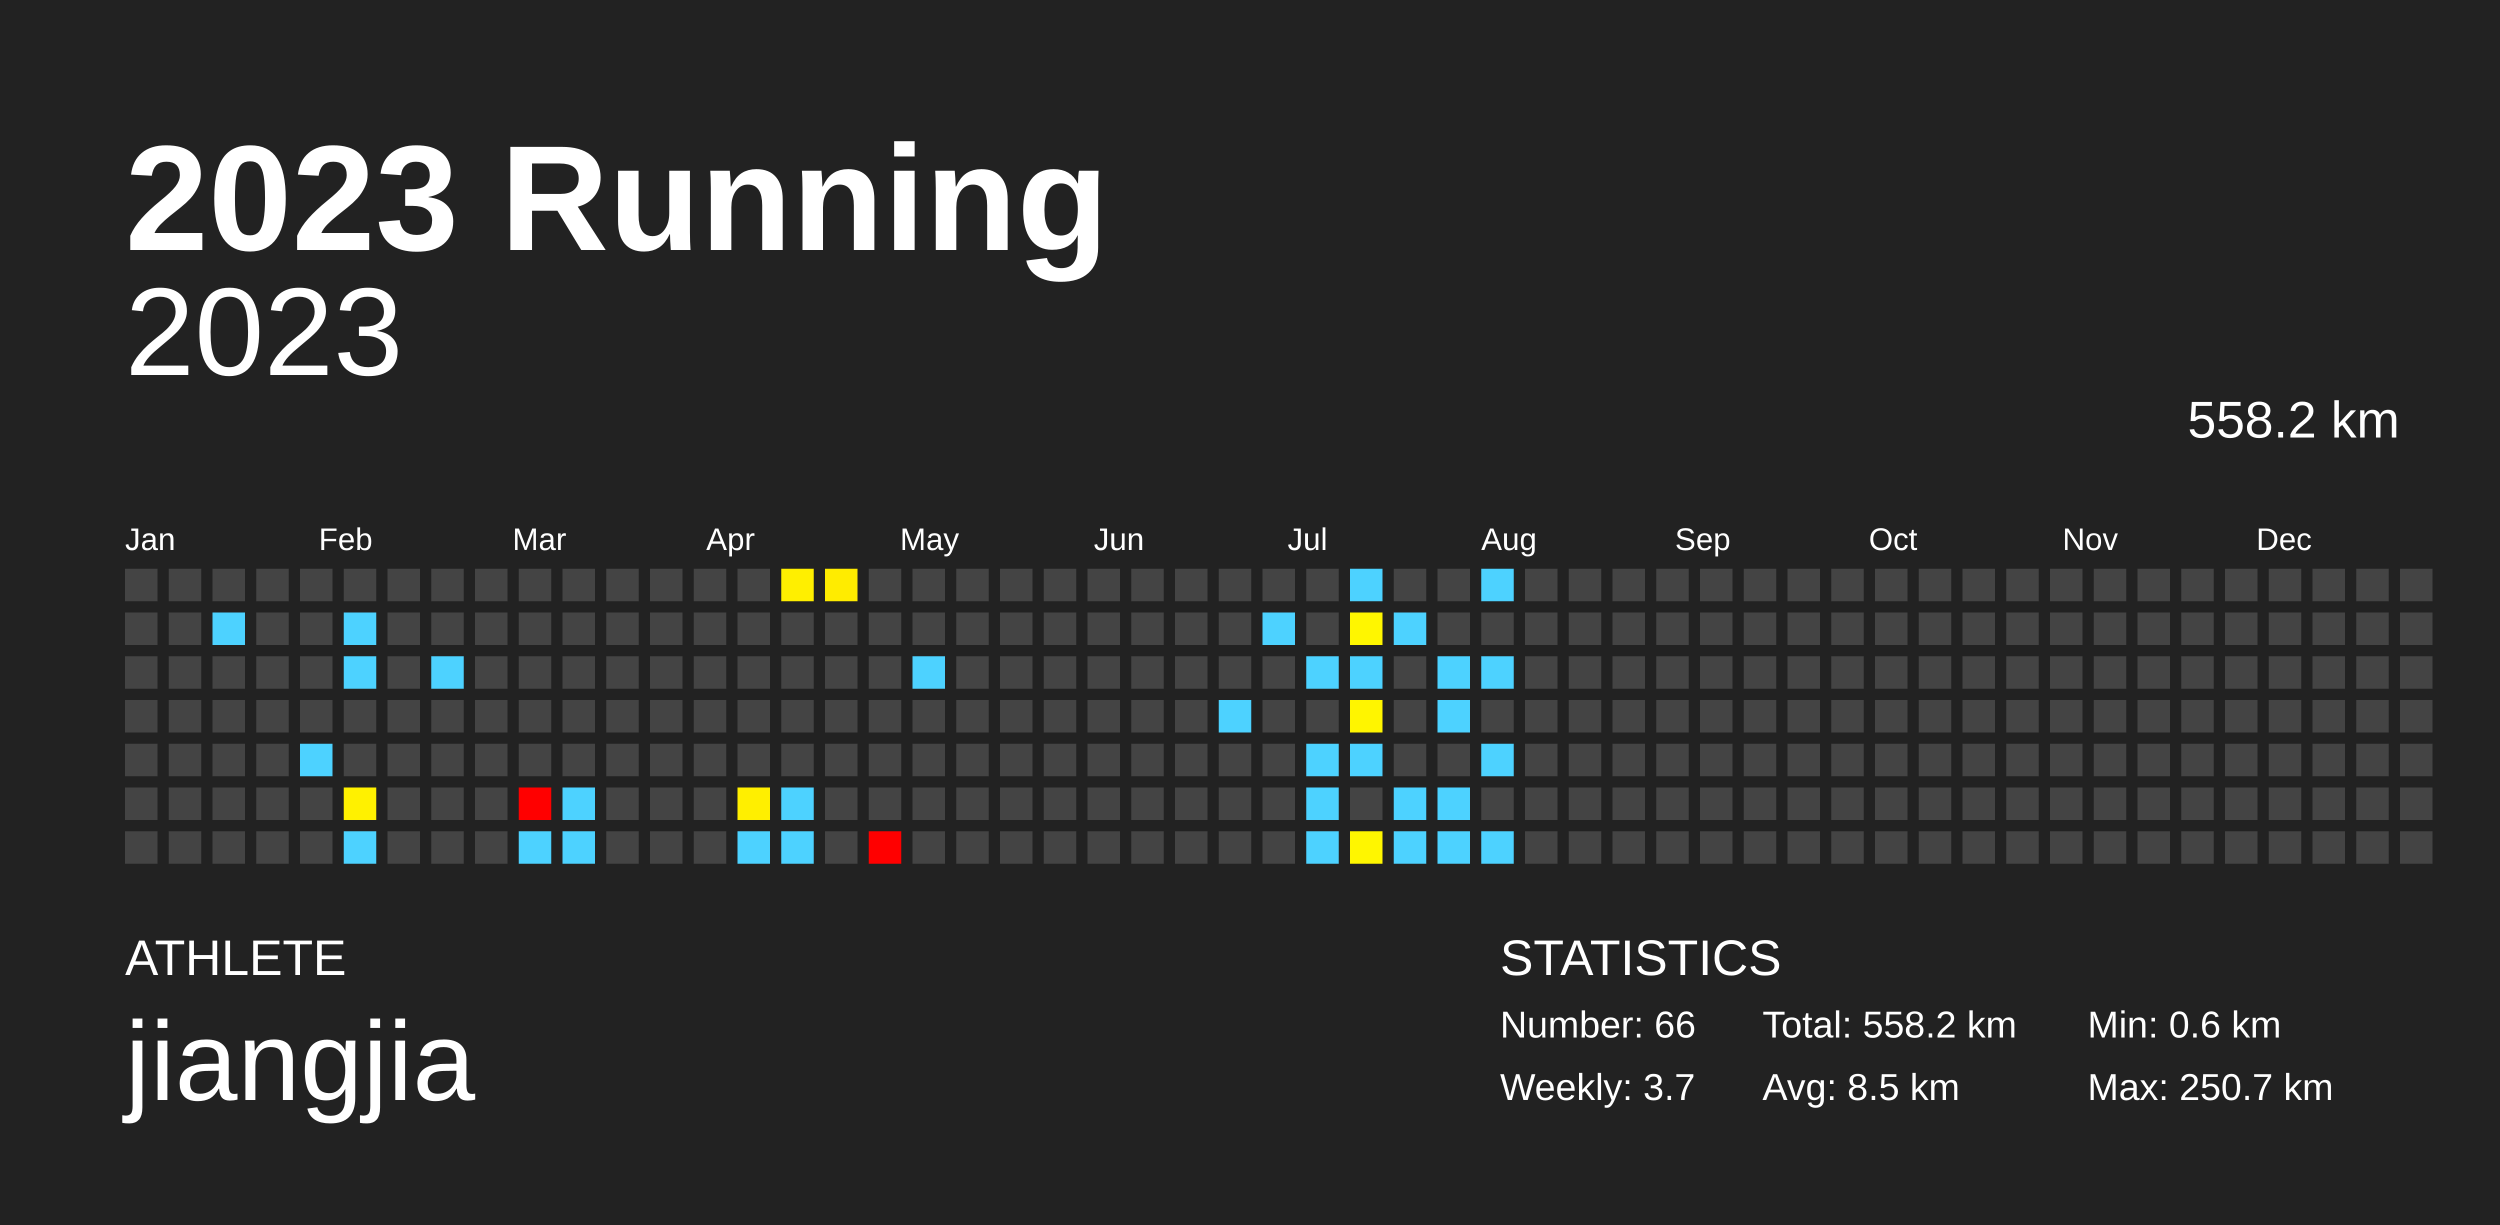
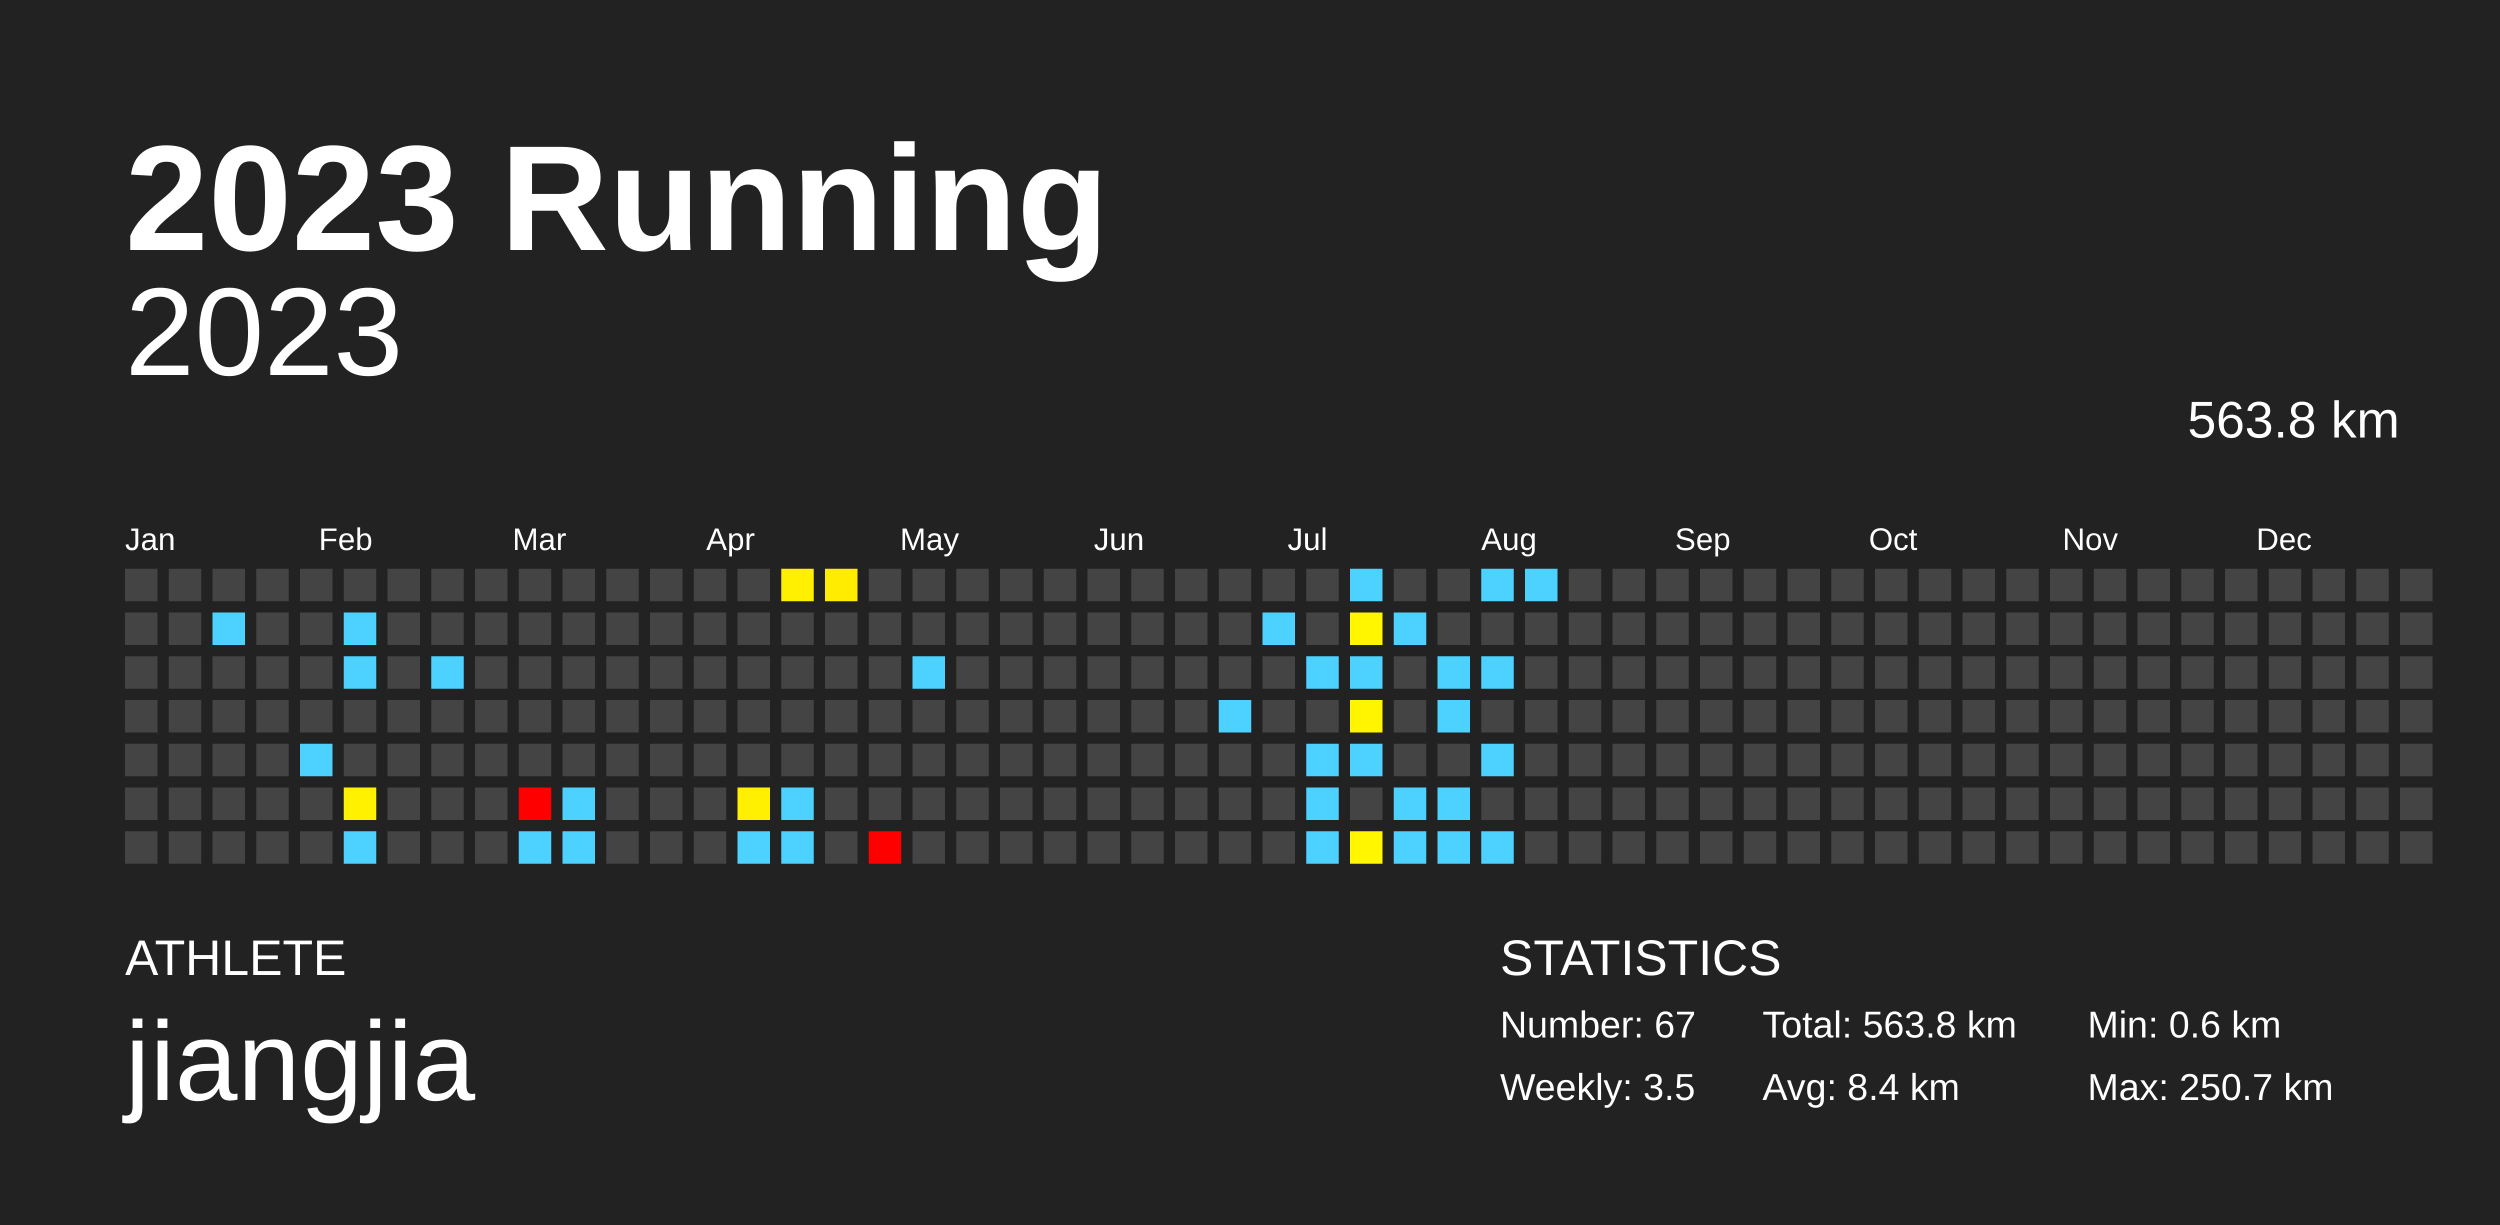
<svg xmlns="http://www.w3.org/2000/svg" baseProfile="full" height="98mm" version="1.1" viewBox="0,0,200,98" width="200mm">
  <defs />
  <rect fill="#222222" height="98" width="200" x="0" y="0" />
  <text fill="#FFFFFF" style="font-size:12px; font-family:Arial; font-weight:bold;" x="10" y="20">2023 Running</text>
  <text fill="#FFFFFF" style="font-size:4px; font-family:Arial" x="10" y="78">ATHLETE</text>
  <text fill="#FFFFFF" style="font-size:9px; font-family:Arial" x="10" y="88">jiangjia</text>
  <text fill="#FFFFFF" style="font-size:4px; font-family:Arial" x="120" y="78">STATISTICS</text>
-   <text fill="#FFFFFF" style="font-size:3px; font-family:Arial" x="120" y="83">Number: 66</text>
-   <text fill="#FFFFFF" style="font-size:3px; font-family:Arial" x="120" y="88">Weekly: 3.7</text>
-   <text fill="#FFFFFF" style="font-size:3px; font-family:Arial" x="141" y="83">Total: 558.2 km</text>
-   <text fill="#FFFFFF" style="font-size:3px; font-family:Arial" x="141" y="88">Avg: 8.5 km</text>
+   <text fill="#FFFFFF" style="font-size:3px; font-family:Arial" x="120" y="83">Number: 67</text>
+   <text fill="#FFFFFF" style="font-size:3px; font-family:Arial" x="120" y="88">Weekly: 3.5</text>
+   <text fill="#FFFFFF" style="font-size:3px; font-family:Arial" x="141" y="83">Total: 563.8 km</text>
+   <text fill="#FFFFFF" style="font-size:3px; font-family:Arial" x="141" y="88">Avg: 8.4 km</text>
  <text fill="#FFFFFF" style="font-size:3px; font-family:Arial" x="167" y="83">Min: 0.6 km</text>
  <text fill="#FFFFFF" style="font-size:3px; font-family:Arial" x="167" y="88">Max: 250.7 km</text>
  <text alignment-baseline="hanging" fill="#FFFFFF" style="font-size:10.0px; font-family:Arial;" x="10" y="30">2023</text>
-   <text alignment-baseline="hanging" fill="#FFFFFF" style="font-size:4.125px; font-family:Arial;" x="175" y="35">558.2 km</text>
+   <text alignment-baseline="hanging" fill="#FFFFFF" style="font-size:4.125px; font-family:Arial;" x="175" y="35">563.8 km</text>
  <text fill="#FFFFFF" style="font-size:2.5px; font-family:Arial" x="10.0" y="44">Jan</text>
  <text fill="#FFFFFF" style="font-size:2.5px; font-family:Arial" x="25.5" y="44">Feb</text>
  <text fill="#FFFFFF" style="font-size:2.5px; font-family:Arial" x="41.0" y="44">Mar</text>
  <text fill="#FFFFFF" style="font-size:2.5px; font-family:Arial" x="56.5" y="44">Apr</text>
  <text fill="#FFFFFF" style="font-size:2.5px; font-family:Arial" x="72.0" y="44">May</text>
  <text fill="#FFFFFF" style="font-size:2.5px; font-family:Arial" x="87.5" y="44">Jun</text>
  <text fill="#FFFFFF" style="font-size:2.5px; font-family:Arial" x="103.0" y="44">Jul</text>
  <text fill="#FFFFFF" style="font-size:2.5px; font-family:Arial" x="118.5" y="44">Aug</text>
  <text fill="#FFFFFF" style="font-size:2.5px; font-family:Arial" x="134.0" y="44">Sep</text>
  <text fill="#FFFFFF" style="font-size:2.5px; font-family:Arial" x="149.5" y="44">Oct</text>
  <text fill="#FFFFFF" style="font-size:2.5px; font-family:Arial" x="165.0" y="44">Nov</text>
  <text fill="#FFFFFF" style="font-size:2.5px; font-family:Arial" x="180.5" y="44">Dec</text>
  <rect fill="#444444" height="2.6" width="2.6" x="10.0" y="45.5" />
  <rect fill="#444444" height="2.6" width="2.6" x="10.0" y="49.0" />
  <rect fill="#444444" height="2.6" width="2.6" x="10.0" y="52.5" />
  <rect fill="#444444" height="2.6" width="2.6" x="10.0" y="56.0" />
  <rect fill="#444444" height="2.6" width="2.6" x="10.0" y="59.5" />
  <rect fill="#444444" height="2.6" width="2.6" x="10.0" y="63.0" />
  <rect fill="#444444" height="2.6" width="2.6" x="10.0" y="66.5" />
  <rect fill="#444444" height="2.6" width="2.6" x="13.5" y="45.5" />
  <rect fill="#444444" height="2.6" width="2.6" x="13.5" y="49.0" />
  <rect fill="#444444" height="2.6" width="2.6" x="13.5" y="52.5" />
  <rect fill="#444444" height="2.6" width="2.6" x="13.5" y="56.0" />
  <rect fill="#444444" height="2.6" width="2.6" x="13.5" y="59.5" />
  <rect fill="#444444" height="2.6" width="2.6" x="13.5" y="63.0" />
  <rect fill="#444444" height="2.6" width="2.6" x="13.5" y="66.5" />
  <rect fill="#444444" height="2.6" width="2.6" x="17.0" y="45.5" />
  <rect fill="#4dd2ff" height="2.6" width="2.6" x="17.0" y="49.0" />
  <rect fill="#444444" height="2.6" width="2.6" x="17.0" y="52.5" />
  <rect fill="#444444" height="2.6" width="2.6" x="17.0" y="56.0" />
  <rect fill="#444444" height="2.6" width="2.6" x="17.0" y="59.5" />
  <rect fill="#444444" height="2.6" width="2.6" x="17.0" y="63.0" />
  <rect fill="#444444" height="2.6" width="2.6" x="17.0" y="66.5" />
  <rect fill="#444444" height="2.6" width="2.6" x="20.5" y="45.5" />
  <rect fill="#444444" height="2.6" width="2.6" x="20.5" y="49.0" />
  <rect fill="#444444" height="2.6" width="2.6" x="20.5" y="52.5" />
  <rect fill="#444444" height="2.6" width="2.6" x="20.5" y="56.0" />
  <rect fill="#444444" height="2.6" width="2.6" x="20.5" y="59.5" />
  <rect fill="#444444" height="2.6" width="2.6" x="20.5" y="63.0" />
  <rect fill="#444444" height="2.6" width="2.6" x="20.5" y="66.5" />
  <rect fill="#444444" height="2.6" width="2.6" x="24.0" y="45.5" />
  <rect fill="#444444" height="2.6" width="2.6" x="24.0" y="49.0" />
  <rect fill="#444444" height="2.6" width="2.6" x="24.0" y="52.5" />
  <rect fill="#444444" height="2.6" width="2.6" x="24.0" y="56.0" />
  <rect fill="#4dd2ff" height="2.6" width="2.6" x="24.0" y="59.5" />
  <rect fill="#444444" height="2.6" width="2.6" x="24.0" y="63.0" />
  <rect fill="#444444" height="2.6" width="2.6" x="24.0" y="66.5" />
  <rect fill="#444444" height="2.6" width="2.6" x="27.5" y="45.5" />
  <rect fill="#4dd2ff" height="2.6" width="2.6" x="27.5" y="49.0" />
  <rect fill="#4dd2ff" height="2.6" width="2.6" x="27.5" y="52.5" />
  <rect fill="#444444" height="2.6" width="2.6" x="27.5" y="56.0" />
  <rect fill="#444444" height="2.6" width="2.6" x="27.5" y="59.5" />
  <rect fill="#fff100" height="2.6" width="2.6" x="27.5" y="63.0" />
  <rect fill="#4dd2ff" height="2.6" width="2.6" x="27.5" y="66.5" />
  <rect fill="#444444" height="2.6" width="2.6" x="31.0" y="45.5" />
  <rect fill="#444444" height="2.6" width="2.6" x="31.0" y="49.0" />
  <rect fill="#444444" height="2.6" width="2.6" x="31.0" y="52.5" />
  <rect fill="#444444" height="2.6" width="2.6" x="31.0" y="56.0" />
  <rect fill="#444444" height="2.6" width="2.6" x="31.0" y="59.5" />
  <rect fill="#444444" height="2.6" width="2.6" x="31.0" y="63.0" />
  <rect fill="#444444" height="2.6" width="2.6" x="31.0" y="66.5" />
  <rect fill="#444444" height="2.6" width="2.6" x="34.5" y="45.5" />
  <rect fill="#444444" height="2.6" width="2.6" x="34.5" y="49.0" />
  <rect fill="#4dd2ff" height="2.6" width="2.6" x="34.5" y="52.5" />
  <rect fill="#444444" height="2.6" width="2.6" x="34.5" y="56.0" />
  <rect fill="#444444" height="2.6" width="2.6" x="34.5" y="59.5" />
  <rect fill="#444444" height="2.6" width="2.6" x="34.5" y="63.0" />
  <rect fill="#444444" height="2.6" width="2.6" x="34.5" y="66.5" />
  <rect fill="#444444" height="2.6" width="2.6" x="38.0" y="45.5" />
  <rect fill="#444444" height="2.6" width="2.6" x="38.0" y="49.0" />
  <rect fill="#444444" height="2.6" width="2.6" x="38.0" y="52.5" />
  <rect fill="#444444" height="2.6" width="2.6" x="38.0" y="56.0" />
  <rect fill="#444444" height="2.6" width="2.6" x="38.0" y="59.5" />
  <rect fill="#444444" height="2.6" width="2.6" x="38.0" y="63.0" />
  <rect fill="#444444" height="2.6" width="2.6" x="38.0" y="66.5" />
  <rect fill="#444444" height="2.6" width="2.6" x="41.5" y="45.5" />
  <rect fill="#444444" height="2.6" width="2.6" x="41.5" y="49.0" />
  <rect fill="#444444" height="2.6" width="2.6" x="41.5" y="52.5" />
  <rect fill="#444444" height="2.6" width="2.6" x="41.5" y="56.0" />
  <rect fill="#444444" height="2.6" width="2.6" x="41.5" y="59.5" />
  <rect fill="red" height="2.6" width="2.6" x="41.5" y="63.0" />
  <rect fill="#4dd2ff" height="2.6" width="2.6" x="41.5" y="66.5" />
  <rect fill="#444444" height="2.6" width="2.6" x="45.0" y="45.5" />
  <rect fill="#444444" height="2.6" width="2.6" x="45.0" y="49.0" />
  <rect fill="#444444" height="2.6" width="2.6" x="45.0" y="52.5" />
  <rect fill="#444444" height="2.6" width="2.6" x="45.0" y="56.0" />
  <rect fill="#444444" height="2.6" width="2.6" x="45.0" y="59.5" />
  <rect fill="#4dd2ff" height="2.6" width="2.6" x="45.0" y="63.0" />
  <rect fill="#4dd2ff" height="2.6" width="2.6" x="45.0" y="66.5" />
  <rect fill="#444444" height="2.6" width="2.6" x="48.5" y="45.5" />
  <rect fill="#444444" height="2.6" width="2.6" x="48.5" y="49.0" />
  <rect fill="#444444" height="2.6" width="2.6" x="48.5" y="52.5" />
  <rect fill="#444444" height="2.6" width="2.6" x="48.5" y="56.0" />
  <rect fill="#444444" height="2.6" width="2.6" x="48.5" y="59.5" />
  <rect fill="#444444" height="2.6" width="2.6" x="48.5" y="63.0" />
  <rect fill="#444444" height="2.6" width="2.6" x="48.5" y="66.5" />
  <rect fill="#444444" height="2.6" width="2.6" x="52.0" y="45.5" />
  <rect fill="#444444" height="2.6" width="2.6" x="52.0" y="49.0" />
  <rect fill="#444444" height="2.6" width="2.6" x="52.0" y="52.5" />
  <rect fill="#444444" height="2.6" width="2.6" x="52.0" y="56.0" />
  <rect fill="#444444" height="2.6" width="2.6" x="52.0" y="59.5" />
  <rect fill="#444444" height="2.6" width="2.6" x="52.0" y="63.0" />
  <rect fill="#444444" height="2.6" width="2.6" x="52.0" y="66.5" />
  <rect fill="#444444" height="2.6" width="2.6" x="55.5" y="45.5" />
  <rect fill="#444444" height="2.6" width="2.6" x="55.5" y="49.0" />
  <rect fill="#444444" height="2.6" width="2.6" x="55.5" y="52.5" />
  <rect fill="#444444" height="2.6" width="2.6" x="55.5" y="56.0" />
  <rect fill="#444444" height="2.6" width="2.6" x="55.5" y="59.5" />
  <rect fill="#444444" height="2.6" width="2.6" x="55.5" y="63.0" />
  <rect fill="#444444" height="2.6" width="2.6" x="55.5" y="66.5" />
  <rect fill="#444444" height="2.6" width="2.6" x="59.0" y="45.5" />
  <rect fill="#444444" height="2.6" width="2.6" x="59.0" y="49.0" />
  <rect fill="#444444" height="2.6" width="2.6" x="59.0" y="52.5" />
  <rect fill="#444444" height="2.6" width="2.6" x="59.0" y="56.0" />
  <rect fill="#444444" height="2.6" width="2.6" x="59.0" y="59.5" />
  <rect fill="#ffef00" height="2.6" width="2.6" x="59.0" y="63.0" />
  <rect fill="#4dd2ff" height="2.6" width="2.6" x="59.0" y="66.5" />
  <rect fill="#ffef00" height="2.6" width="2.6" x="62.5" y="45.5" />
  <rect fill="#444444" height="2.6" width="2.6" x="62.5" y="49.0" />
  <rect fill="#444444" height="2.6" width="2.6" x="62.5" y="52.5" />
  <rect fill="#444444" height="2.6" width="2.6" x="62.5" y="56.0" />
  <rect fill="#444444" height="2.6" width="2.6" x="62.5" y="59.5" />
  <rect fill="#4dd2ff" height="2.6" width="2.6" x="62.5" y="63.0" />
  <rect fill="#4dd2ff" height="2.6" width="2.6" x="62.5" y="66.5" />
  <rect fill="#ffec00" height="2.6" width="2.6" x="66.0" y="45.5" />
  <rect fill="#444444" height="2.6" width="2.6" x="66.0" y="49.0" />
  <rect fill="#444444" height="2.6" width="2.6" x="66.0" y="52.5" />
  <rect fill="#444444" height="2.6" width="2.6" x="66.0" y="56.0" />
  <rect fill="#444444" height="2.6" width="2.6" x="66.0" y="59.5" />
  <rect fill="#444444" height="2.6" width="2.6" x="66.0" y="63.0" />
  <rect fill="#444444" height="2.6" width="2.6" x="66.0" y="66.5" />
  <rect fill="#444444" height="2.6" width="2.6" x="69.5" y="45.5" />
  <rect fill="#444444" height="2.6" width="2.6" x="69.5" y="49.0" />
  <rect fill="#444444" height="2.6" width="2.6" x="69.5" y="52.5" />
  <rect fill="#444444" height="2.6" width="2.6" x="69.5" y="56.0" />
  <rect fill="#444444" height="2.6" width="2.6" x="69.5" y="59.5" />
  <rect fill="#444444" height="2.6" width="2.6" x="69.5" y="63.0" />
  <rect fill="red" height="2.6" width="2.6" x="69.5" y="66.5" />
  <rect fill="#444444" height="2.6" width="2.6" x="73.0" y="45.5" />
  <rect fill="#444444" height="2.6" width="2.6" x="73.0" y="49.0" />
  <rect fill="#4dd2ff" height="2.6" width="2.6" x="73.0" y="52.5" />
  <rect fill="#444444" height="2.6" width="2.6" x="73.0" y="56.0" />
  <rect fill="#444444" height="2.6" width="2.6" x="73.0" y="59.5" />
  <rect fill="#444444" height="2.6" width="2.6" x="73.0" y="63.0" />
  <rect fill="#444444" height="2.6" width="2.6" x="73.0" y="66.5" />
  <rect fill="#444444" height="2.6" width="2.6" x="76.5" y="45.5" />
  <rect fill="#444444" height="2.6" width="2.6" x="76.5" y="49.0" />
  <rect fill="#444444" height="2.6" width="2.6" x="76.5" y="52.5" />
  <rect fill="#444444" height="2.6" width="2.6" x="76.5" y="56.0" />
  <rect fill="#444444" height="2.6" width="2.6" x="76.5" y="59.5" />
  <rect fill="#444444" height="2.6" width="2.6" x="76.5" y="63.0" />
  <rect fill="#444444" height="2.6" width="2.6" x="76.5" y="66.5" />
  <rect fill="#444444" height="2.6" width="2.6" x="80.0" y="45.5" />
  <rect fill="#444444" height="2.6" width="2.6" x="80.0" y="49.0" />
  <rect fill="#444444" height="2.6" width="2.6" x="80.0" y="52.5" />
  <rect fill="#444444" height="2.6" width="2.6" x="80.0" y="56.0" />
  <rect fill="#444444" height="2.6" width="2.6" x="80.0" y="59.5" />
  <rect fill="#444444" height="2.6" width="2.6" x="80.0" y="63.0" />
  <rect fill="#444444" height="2.6" width="2.6" x="80.0" y="66.5" />
  <rect fill="#444444" height="2.6" width="2.6" x="83.5" y="45.5" />
  <rect fill="#444444" height="2.6" width="2.6" x="83.5" y="49.0" />
  <rect fill="#444444" height="2.6" width="2.6" x="83.5" y="52.5" />
  <rect fill="#444444" height="2.6" width="2.6" x="83.5" y="56.0" />
  <rect fill="#444444" height="2.6" width="2.6" x="83.5" y="59.5" />
  <rect fill="#444444" height="2.6" width="2.6" x="83.5" y="63.0" />
  <rect fill="#444444" height="2.6" width="2.6" x="83.5" y="66.5" />
  <rect fill="#444444" height="2.6" width="2.6" x="87.0" y="45.5" />
  <rect fill="#444444" height="2.6" width="2.6" x="87.0" y="49.0" />
  <rect fill="#444444" height="2.6" width="2.6" x="87.0" y="52.5" />
  <rect fill="#444444" height="2.6" width="2.6" x="87.0" y="56.0" />
  <rect fill="#444444" height="2.6" width="2.6" x="87.0" y="59.5" />
  <rect fill="#444444" height="2.6" width="2.6" x="87.0" y="63.0" />
  <rect fill="#444444" height="2.6" width="2.6" x="87.0" y="66.5" />
  <rect fill="#444444" height="2.6" width="2.6" x="90.5" y="45.5" />
  <rect fill="#444444" height="2.6" width="2.6" x="90.5" y="49.0" />
  <rect fill="#444444" height="2.6" width="2.6" x="90.5" y="52.5" />
  <rect fill="#444444" height="2.6" width="2.6" x="90.5" y="56.0" />
  <rect fill="#444444" height="2.6" width="2.6" x="90.5" y="59.5" />
  <rect fill="#444444" height="2.6" width="2.6" x="90.5" y="63.0" />
  <rect fill="#444444" height="2.6" width="2.6" x="90.5" y="66.5" />
  <rect fill="#444444" height="2.6" width="2.6" x="94.0" y="45.5" />
  <rect fill="#444444" height="2.6" width="2.6" x="94.0" y="49.0" />
  <rect fill="#444444" height="2.6" width="2.6" x="94.0" y="52.5" />
  <rect fill="#444444" height="2.6" width="2.6" x="94.0" y="56.0" />
  <rect fill="#444444" height="2.6" width="2.6" x="94.0" y="59.5" />
  <rect fill="#444444" height="2.6" width="2.6" x="94.0" y="63.0" />
  <rect fill="#444444" height="2.6" width="2.6" x="94.0" y="66.5" />
  <rect fill="#444444" height="2.6" width="2.6" x="97.5" y="45.5" />
  <rect fill="#444444" height="2.6" width="2.6" x="97.5" y="49.0" />
  <rect fill="#444444" height="2.6" width="2.6" x="97.5" y="52.5" />
  <rect fill="#4dd2ff" height="2.6" width="2.6" x="97.5" y="56.0" />
  <rect fill="#444444" height="2.6" width="2.6" x="97.5" y="59.5" />
  <rect fill="#444444" height="2.6" width="2.6" x="97.5" y="63.0" />
  <rect fill="#444444" height="2.6" width="2.6" x="97.5" y="66.5" />
  <rect fill="#444444" height="2.6" width="2.6" x="101.0" y="45.5" />
  <rect fill="#4dd2ff" height="2.6" width="2.6" x="101.0" y="49.0" />
  <rect fill="#444444" height="2.6" width="2.6" x="101.0" y="52.5" />
  <rect fill="#444444" height="2.6" width="2.6" x="101.0" y="56.0" />
  <rect fill="#444444" height="2.6" width="2.6" x="101.0" y="59.5" />
  <rect fill="#444444" height="2.6" width="2.6" x="101.0" y="63.0" />
  <rect fill="#444444" height="2.6" width="2.6" x="101.0" y="66.5" />
  <rect fill="#444444" height="2.6" width="2.6" x="104.5" y="45.5" />
  <rect fill="#444444" height="2.6" width="2.6" x="104.5" y="49.0" />
  <rect fill="#4dd2ff" height="2.6" width="2.6" x="104.5" y="52.5" />
  <rect fill="#444444" height="2.6" width="2.6" x="104.5" y="56.0" />
  <rect fill="#4dd2ff" height="2.6" width="2.6" x="104.5" y="59.5" />
  <rect fill="#4dd2ff" height="2.6" width="2.6" x="104.5" y="63.0" />
  <rect fill="#4dd2ff" height="2.6" width="2.6" x="104.5" y="66.5" />
  <rect fill="#4dd2ff" height="2.6" width="2.6" x="108.0" y="45.5" />
  <rect fill="#fff600" height="2.6" width="2.6" x="108.0" y="49.0" />
  <rect fill="#4dd2ff" height="2.6" width="2.6" x="108.0" y="52.5" />
  <rect fill="#fff500" height="2.6" width="2.6" x="108.0" y="56.0" />
  <rect fill="#4dd2ff" height="2.6" width="2.6" x="108.0" y="59.5" />
  <rect fill="#444444" height="2.6" width="2.6" x="108.0" y="63.0" />
  <rect fill="#fff600" height="2.6" width="2.6" x="108.0" y="66.5" />
  <rect fill="#444444" height="2.6" width="2.6" x="111.5" y="45.5" />
  <rect fill="#4dd2ff" height="2.6" width="2.6" x="111.5" y="49.0" />
  <rect fill="#444444" height="2.6" width="2.6" x="111.5" y="52.5" />
  <rect fill="#444444" height="2.6" width="2.6" x="111.5" y="56.0" />
  <rect fill="#444444" height="2.6" width="2.6" x="111.5" y="59.5" />
  <rect fill="#4dd2ff" height="2.6" width="2.6" x="111.5" y="63.0" />
  <rect fill="#4dd2ff" height="2.6" width="2.6" x="111.5" y="66.5" />
  <rect fill="#444444" height="2.6" width="2.6" x="115.0" y="45.5" />
  <rect fill="#444444" height="2.6" width="2.6" x="115.0" y="49.0" />
  <rect fill="#4dd2ff" height="2.6" width="2.6" x="115.0" y="52.5" />
  <rect fill="#4dd2ff" height="2.6" width="2.6" x="115.0" y="56.0" />
  <rect fill="#444444" height="2.6" width="2.6" x="115.0" y="59.5" />
  <rect fill="#4dd2ff" height="2.6" width="2.6" x="115.0" y="63.0" />
  <rect fill="#4dd2ff" height="2.6" width="2.6" x="115.0" y="66.5" />
  <rect fill="#4dd2ff" height="2.6" width="2.6" x="118.5" y="45.5" />
  <rect fill="#444444" height="2.6" width="2.6" x="118.5" y="49.0" />
  <rect fill="#4dd2ff" height="2.6" width="2.6" x="118.5" y="52.5" />
  <rect fill="#444444" height="2.6" width="2.6" x="118.5" y="56.0" />
  <rect fill="#4dd2ff" height="2.6" width="2.6" x="118.5" y="59.5" />
  <rect fill="#444444" height="2.6" width="2.6" x="118.5" y="63.0" />
  <rect fill="#4dd2ff" height="2.6" width="2.6" x="118.5" y="66.5" />
-   <rect fill="#444444" height="2.6" width="2.6" x="122.0" y="45.5" />
+   <rect fill="#4dd2ff" height="2.6" width="2.6" x="122.0" y="45.5" />
  <rect fill="#444444" height="2.6" width="2.6" x="122.0" y="49.0" />
  <rect fill="#444444" height="2.6" width="2.6" x="122.0" y="52.5" />
  <rect fill="#444444" height="2.6" width="2.6" x="122.0" y="56.0" />
  <rect fill="#444444" height="2.6" width="2.6" x="122.0" y="59.5" />
  <rect fill="#444444" height="2.6" width="2.6" x="122.0" y="63.0" />
  <rect fill="#444444" height="2.6" width="2.6" x="122.0" y="66.5" />
  <rect fill="#444444" height="2.6" width="2.6" x="125.5" y="45.5" />
  <rect fill="#444444" height="2.6" width="2.6" x="125.5" y="49.0" />
  <rect fill="#444444" height="2.6" width="2.6" x="125.5" y="52.5" />
  <rect fill="#444444" height="2.6" width="2.6" x="125.5" y="56.0" />
  <rect fill="#444444" height="2.6" width="2.6" x="125.5" y="59.5" />
  <rect fill="#444444" height="2.6" width="2.6" x="125.5" y="63.0" />
  <rect fill="#444444" height="2.6" width="2.6" x="125.5" y="66.5" />
  <rect fill="#444444" height="2.6" width="2.6" x="129.0" y="45.5" />
  <rect fill="#444444" height="2.6" width="2.6" x="129.0" y="49.0" />
  <rect fill="#444444" height="2.6" width="2.6" x="129.0" y="52.5" />
  <rect fill="#444444" height="2.6" width="2.6" x="129.0" y="56.0" />
  <rect fill="#444444" height="2.6" width="2.6" x="129.0" y="59.5" />
  <rect fill="#444444" height="2.6" width="2.6" x="129.0" y="63.0" />
  <rect fill="#444444" height="2.6" width="2.6" x="129.0" y="66.5" />
  <rect fill="#444444" height="2.6" width="2.6" x="132.5" y="45.5" />
  <rect fill="#444444" height="2.6" width="2.6" x="132.5" y="49.0" />
  <rect fill="#444444" height="2.6" width="2.6" x="132.5" y="52.5" />
  <rect fill="#444444" height="2.6" width="2.6" x="132.5" y="56.0" />
  <rect fill="#444444" height="2.6" width="2.6" x="132.5" y="59.5" />
  <rect fill="#444444" height="2.6" width="2.6" x="132.5" y="63.0" />
  <rect fill="#444444" height="2.6" width="2.6" x="132.5" y="66.5" />
  <rect fill="#444444" height="2.6" width="2.6" x="136.0" y="45.5" />
  <rect fill="#444444" height="2.6" width="2.6" x="136.0" y="49.0" />
  <rect fill="#444444" height="2.6" width="2.6" x="136.0" y="52.5" />
  <rect fill="#444444" height="2.6" width="2.6" x="136.0" y="56.0" />
  <rect fill="#444444" height="2.6" width="2.6" x="136.0" y="59.5" />
  <rect fill="#444444" height="2.6" width="2.6" x="136.0" y="63.0" />
  <rect fill="#444444" height="2.6" width="2.6" x="136.0" y="66.5" />
  <rect fill="#444444" height="2.6" width="2.6" x="139.5" y="45.5" />
  <rect fill="#444444" height="2.6" width="2.6" x="139.5" y="49.0" />
  <rect fill="#444444" height="2.6" width="2.6" x="139.5" y="52.5" />
  <rect fill="#444444" height="2.6" width="2.6" x="139.5" y="56.0" />
  <rect fill="#444444" height="2.6" width="2.6" x="139.5" y="59.5" />
  <rect fill="#444444" height="2.6" width="2.6" x="139.5" y="63.0" />
  <rect fill="#444444" height="2.6" width="2.6" x="139.5" y="66.5" />
  <rect fill="#444444" height="2.6" width="2.6" x="143.0" y="45.5" />
  <rect fill="#444444" height="2.6" width="2.6" x="143.0" y="49.0" />
  <rect fill="#444444" height="2.6" width="2.6" x="143.0" y="52.5" />
  <rect fill="#444444" height="2.6" width="2.6" x="143.0" y="56.0" />
  <rect fill="#444444" height="2.6" width="2.6" x="143.0" y="59.5" />
  <rect fill="#444444" height="2.6" width="2.6" x="143.0" y="63.0" />
  <rect fill="#444444" height="2.6" width="2.6" x="143.0" y="66.5" />
  <rect fill="#444444" height="2.6" width="2.6" x="146.5" y="45.5" />
  <rect fill="#444444" height="2.6" width="2.6" x="146.5" y="49.0" />
  <rect fill="#444444" height="2.6" width="2.6" x="146.5" y="52.5" />
  <rect fill="#444444" height="2.6" width="2.6" x="146.5" y="56.0" />
  <rect fill="#444444" height="2.6" width="2.6" x="146.5" y="59.5" />
  <rect fill="#444444" height="2.6" width="2.6" x="146.5" y="63.0" />
  <rect fill="#444444" height="2.6" width="2.6" x="146.5" y="66.5" />
  <rect fill="#444444" height="2.6" width="2.6" x="150.0" y="45.5" />
  <rect fill="#444444" height="2.6" width="2.6" x="150.0" y="49.0" />
  <rect fill="#444444" height="2.6" width="2.6" x="150.0" y="52.5" />
  <rect fill="#444444" height="2.6" width="2.6" x="150.0" y="56.0" />
  <rect fill="#444444" height="2.6" width="2.6" x="150.0" y="59.5" />
  <rect fill="#444444" height="2.6" width="2.6" x="150.0" y="63.0" />
  <rect fill="#444444" height="2.6" width="2.6" x="150.0" y="66.5" />
  <rect fill="#444444" height="2.6" width="2.6" x="153.5" y="45.5" />
  <rect fill="#444444" height="2.6" width="2.6" x="153.5" y="49.0" />
  <rect fill="#444444" height="2.6" width="2.6" x="153.5" y="52.5" />
  <rect fill="#444444" height="2.6" width="2.6" x="153.5" y="56.0" />
  <rect fill="#444444" height="2.6" width="2.6" x="153.5" y="59.5" />
  <rect fill="#444444" height="2.6" width="2.6" x="153.5" y="63.0" />
  <rect fill="#444444" height="2.6" width="2.6" x="153.5" y="66.5" />
  <rect fill="#444444" height="2.6" width="2.6" x="157.0" y="45.5" />
  <rect fill="#444444" height="2.6" width="2.6" x="157.0" y="49.0" />
  <rect fill="#444444" height="2.6" width="2.6" x="157.0" y="52.5" />
  <rect fill="#444444" height="2.6" width="2.6" x="157.0" y="56.0" />
  <rect fill="#444444" height="2.6" width="2.6" x="157.0" y="59.5" />
  <rect fill="#444444" height="2.6" width="2.6" x="157.0" y="63.0" />
  <rect fill="#444444" height="2.6" width="2.6" x="157.0" y="66.5" />
  <rect fill="#444444" height="2.6" width="2.6" x="160.5" y="45.5" />
  <rect fill="#444444" height="2.6" width="2.6" x="160.5" y="49.0" />
  <rect fill="#444444" height="2.6" width="2.6" x="160.5" y="52.5" />
  <rect fill="#444444" height="2.6" width="2.6" x="160.5" y="56.0" />
  <rect fill="#444444" height="2.6" width="2.6" x="160.5" y="59.5" />
  <rect fill="#444444" height="2.6" width="2.6" x="160.5" y="63.0" />
  <rect fill="#444444" height="2.6" width="2.6" x="160.5" y="66.5" />
  <rect fill="#444444" height="2.6" width="2.6" x="164.0" y="45.5" />
  <rect fill="#444444" height="2.6" width="2.6" x="164.0" y="49.0" />
  <rect fill="#444444" height="2.6" width="2.6" x="164.0" y="52.5" />
  <rect fill="#444444" height="2.6" width="2.6" x="164.0" y="56.0" />
  <rect fill="#444444" height="2.6" width="2.6" x="164.0" y="59.5" />
  <rect fill="#444444" height="2.6" width="2.6" x="164.0" y="63.0" />
  <rect fill="#444444" height="2.6" width="2.6" x="164.0" y="66.5" />
  <rect fill="#444444" height="2.6" width="2.6" x="167.5" y="45.5" />
  <rect fill="#444444" height="2.6" width="2.6" x="167.5" y="49.0" />
  <rect fill="#444444" height="2.6" width="2.6" x="167.5" y="52.5" />
  <rect fill="#444444" height="2.6" width="2.6" x="167.5" y="56.0" />
  <rect fill="#444444" height="2.6" width="2.6" x="167.5" y="59.5" />
  <rect fill="#444444" height="2.6" width="2.6" x="167.5" y="63.0" />
  <rect fill="#444444" height="2.6" width="2.6" x="167.5" y="66.5" />
  <rect fill="#444444" height="2.6" width="2.6" x="171.0" y="45.5" />
  <rect fill="#444444" height="2.6" width="2.6" x="171.0" y="49.0" />
  <rect fill="#444444" height="2.6" width="2.6" x="171.0" y="52.5" />
  <rect fill="#444444" height="2.6" width="2.6" x="171.0" y="56.0" />
  <rect fill="#444444" height="2.6" width="2.6" x="171.0" y="59.5" />
  <rect fill="#444444" height="2.6" width="2.6" x="171.0" y="63.0" />
  <rect fill="#444444" height="2.6" width="2.6" x="171.0" y="66.5" />
  <rect fill="#444444" height="2.6" width="2.6" x="174.5" y="45.5" />
  <rect fill="#444444" height="2.6" width="2.6" x="174.5" y="49.0" />
  <rect fill="#444444" height="2.6" width="2.6" x="174.5" y="52.5" />
  <rect fill="#444444" height="2.6" width="2.6" x="174.5" y="56.0" />
  <rect fill="#444444" height="2.6" width="2.6" x="174.5" y="59.5" />
  <rect fill="#444444" height="2.6" width="2.6" x="174.5" y="63.0" />
  <rect fill="#444444" height="2.6" width="2.6" x="174.5" y="66.5" />
  <rect fill="#444444" height="2.6" width="2.6" x="178.0" y="45.5" />
  <rect fill="#444444" height="2.6" width="2.6" x="178.0" y="49.0" />
  <rect fill="#444444" height="2.6" width="2.6" x="178.0" y="52.5" />
  <rect fill="#444444" height="2.6" width="2.6" x="178.0" y="56.0" />
  <rect fill="#444444" height="2.6" width="2.6" x="178.0" y="59.5" />
  <rect fill="#444444" height="2.6" width="2.6" x="178.0" y="63.0" />
  <rect fill="#444444" height="2.6" width="2.6" x="178.0" y="66.5" />
  <rect fill="#444444" height="2.6" width="2.6" x="181.5" y="45.5" />
  <rect fill="#444444" height="2.6" width="2.6" x="181.5" y="49.0" />
  <rect fill="#444444" height="2.6" width="2.6" x="181.5" y="52.5" />
  <rect fill="#444444" height="2.6" width="2.6" x="181.5" y="56.0" />
  <rect fill="#444444" height="2.6" width="2.6" x="181.5" y="59.5" />
  <rect fill="#444444" height="2.6" width="2.6" x="181.5" y="63.0" />
  <rect fill="#444444" height="2.6" width="2.6" x="181.5" y="66.5" />
  <rect fill="#444444" height="2.6" width="2.6" x="185.0" y="45.5" />
  <rect fill="#444444" height="2.6" width="2.6" x="185.0" y="49.0" />
  <rect fill="#444444" height="2.6" width="2.6" x="185.0" y="52.5" />
  <rect fill="#444444" height="2.6" width="2.6" x="185.0" y="56.0" />
  <rect fill="#444444" height="2.6" width="2.6" x="185.0" y="59.5" />
  <rect fill="#444444" height="2.6" width="2.6" x="185.0" y="63.0" />
  <rect fill="#444444" height="2.6" width="2.6" x="185.0" y="66.5" />
  <rect fill="#444444" height="2.6" width="2.6" x="188.5" y="45.5" />
  <rect fill="#444444" height="2.6" width="2.6" x="188.5" y="49.0" />
  <rect fill="#444444" height="2.6" width="2.6" x="188.5" y="52.5" />
  <rect fill="#444444" height="2.6" width="2.6" x="188.5" y="56.0" />
  <rect fill="#444444" height="2.6" width="2.6" x="188.5" y="59.5" />
  <rect fill="#444444" height="2.6" width="2.6" x="188.5" y="63.0" />
  <rect fill="#444444" height="2.6" width="2.6" x="188.5" y="66.5" />
  <rect fill="#444444" height="2.6" width="2.6" x="192.0" y="45.5" />
  <rect fill="#444444" height="2.6" width="2.6" x="192.0" y="49.0" />
  <rect fill="#444444" height="2.6" width="2.6" x="192.0" y="52.5" />
  <rect fill="#444444" height="2.6" width="2.6" x="192.0" y="56.0" />
  <rect fill="#444444" height="2.6" width="2.6" x="192.0" y="59.5" />
  <rect fill="#444444" height="2.6" width="2.6" x="192.0" y="63.0" />
  <rect fill="#444444" height="2.6" width="2.6" x="192.0" y="66.5" />
</svg>
